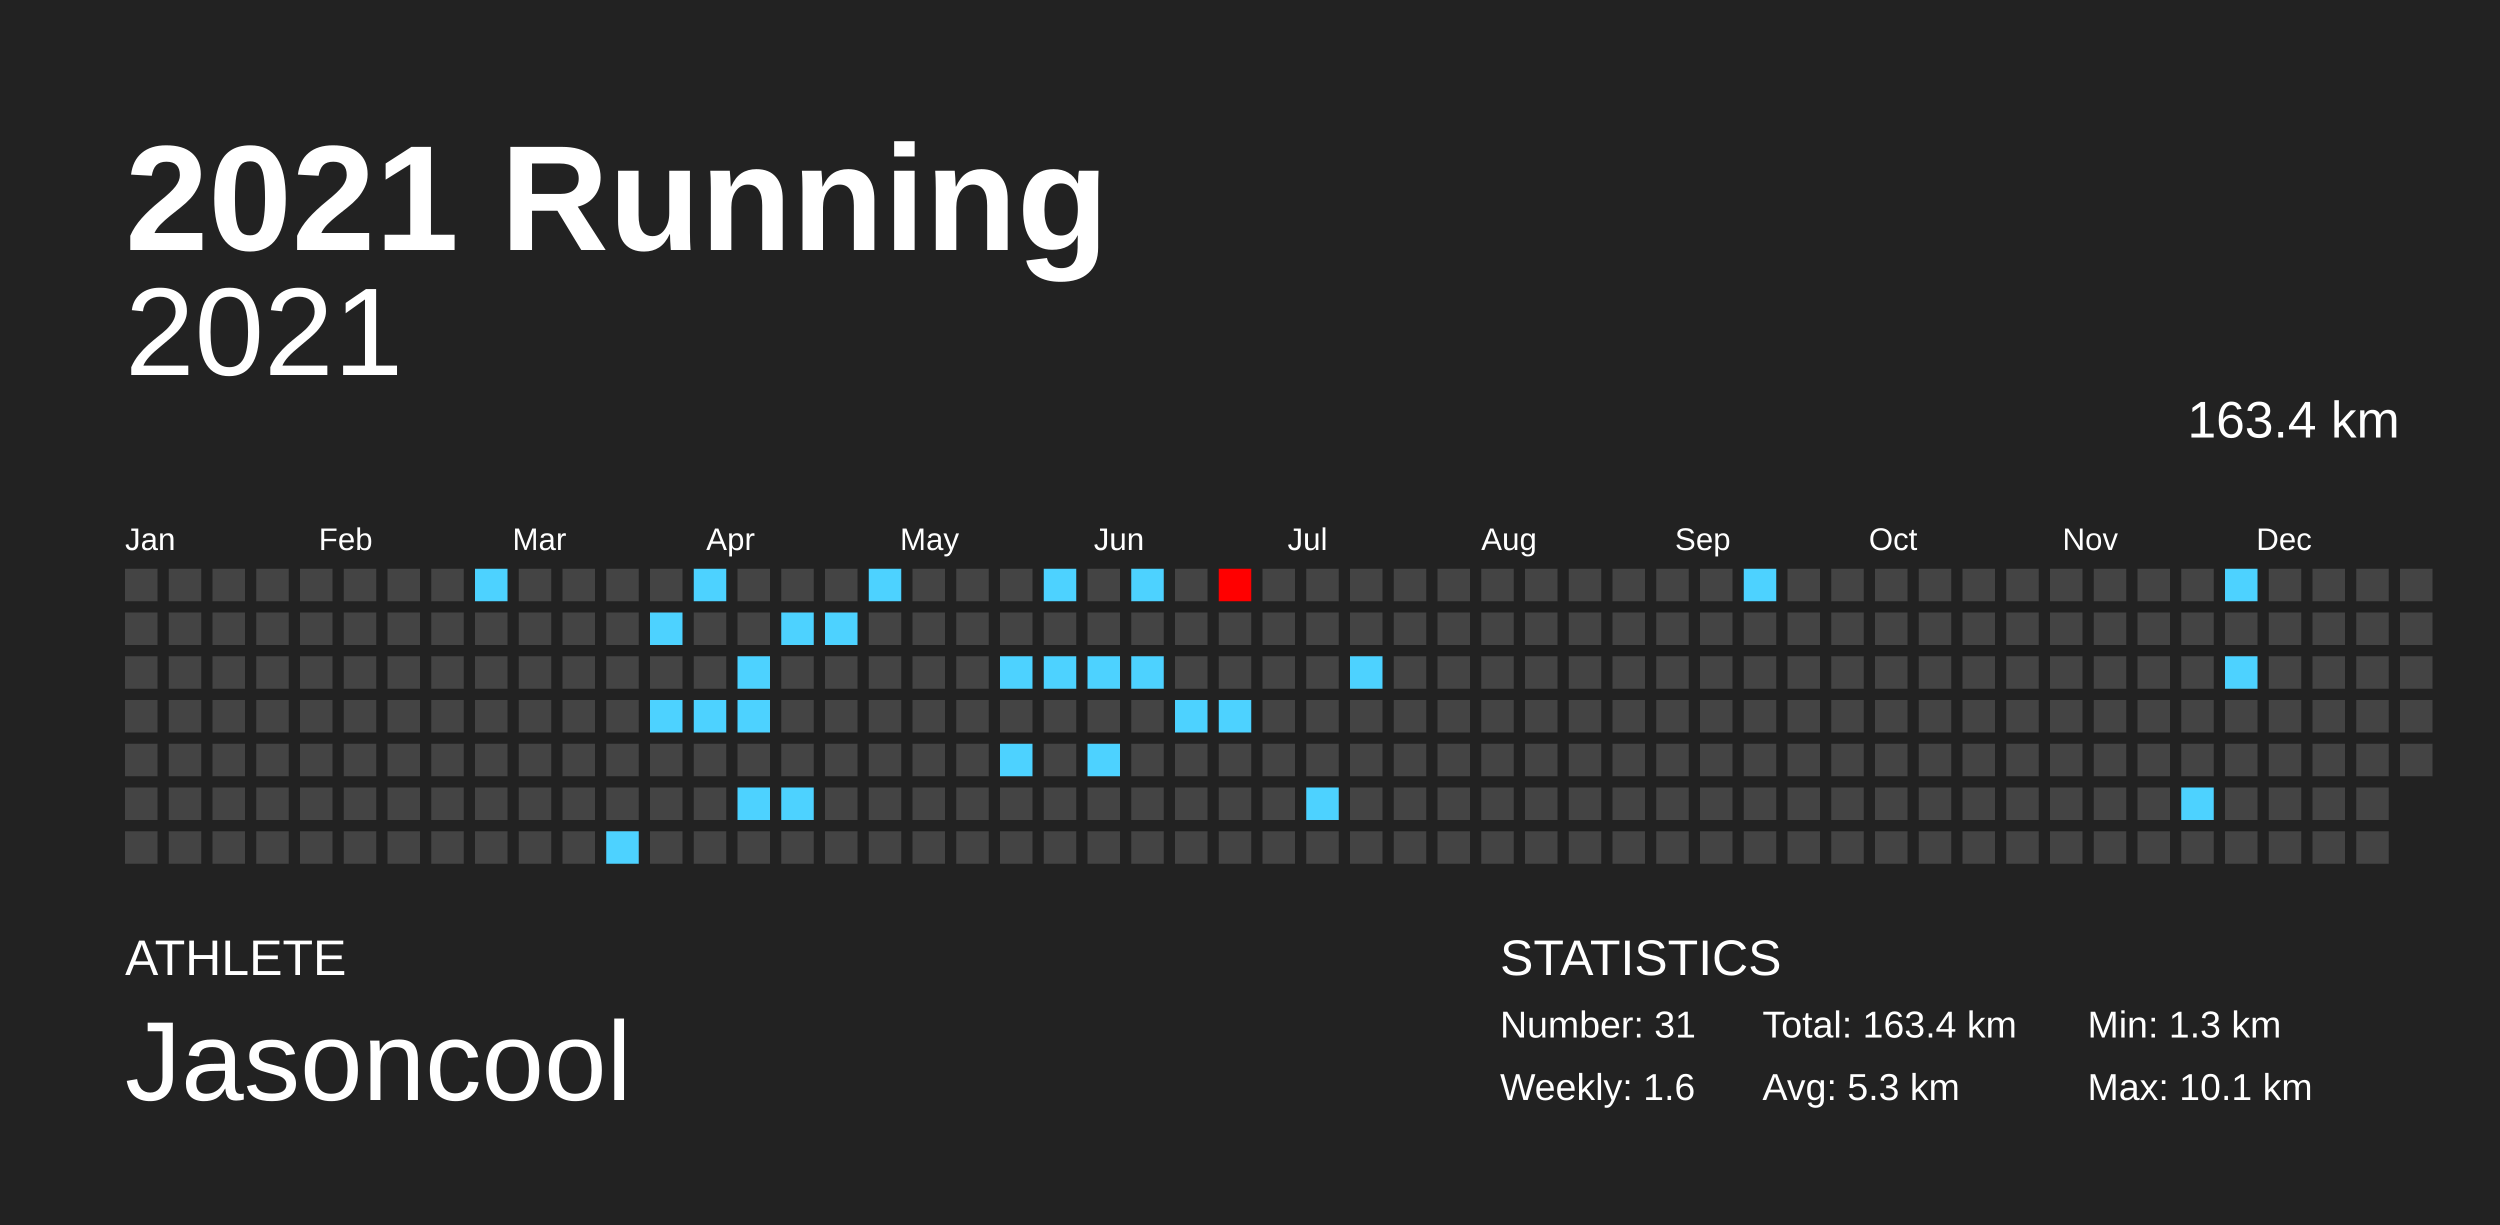
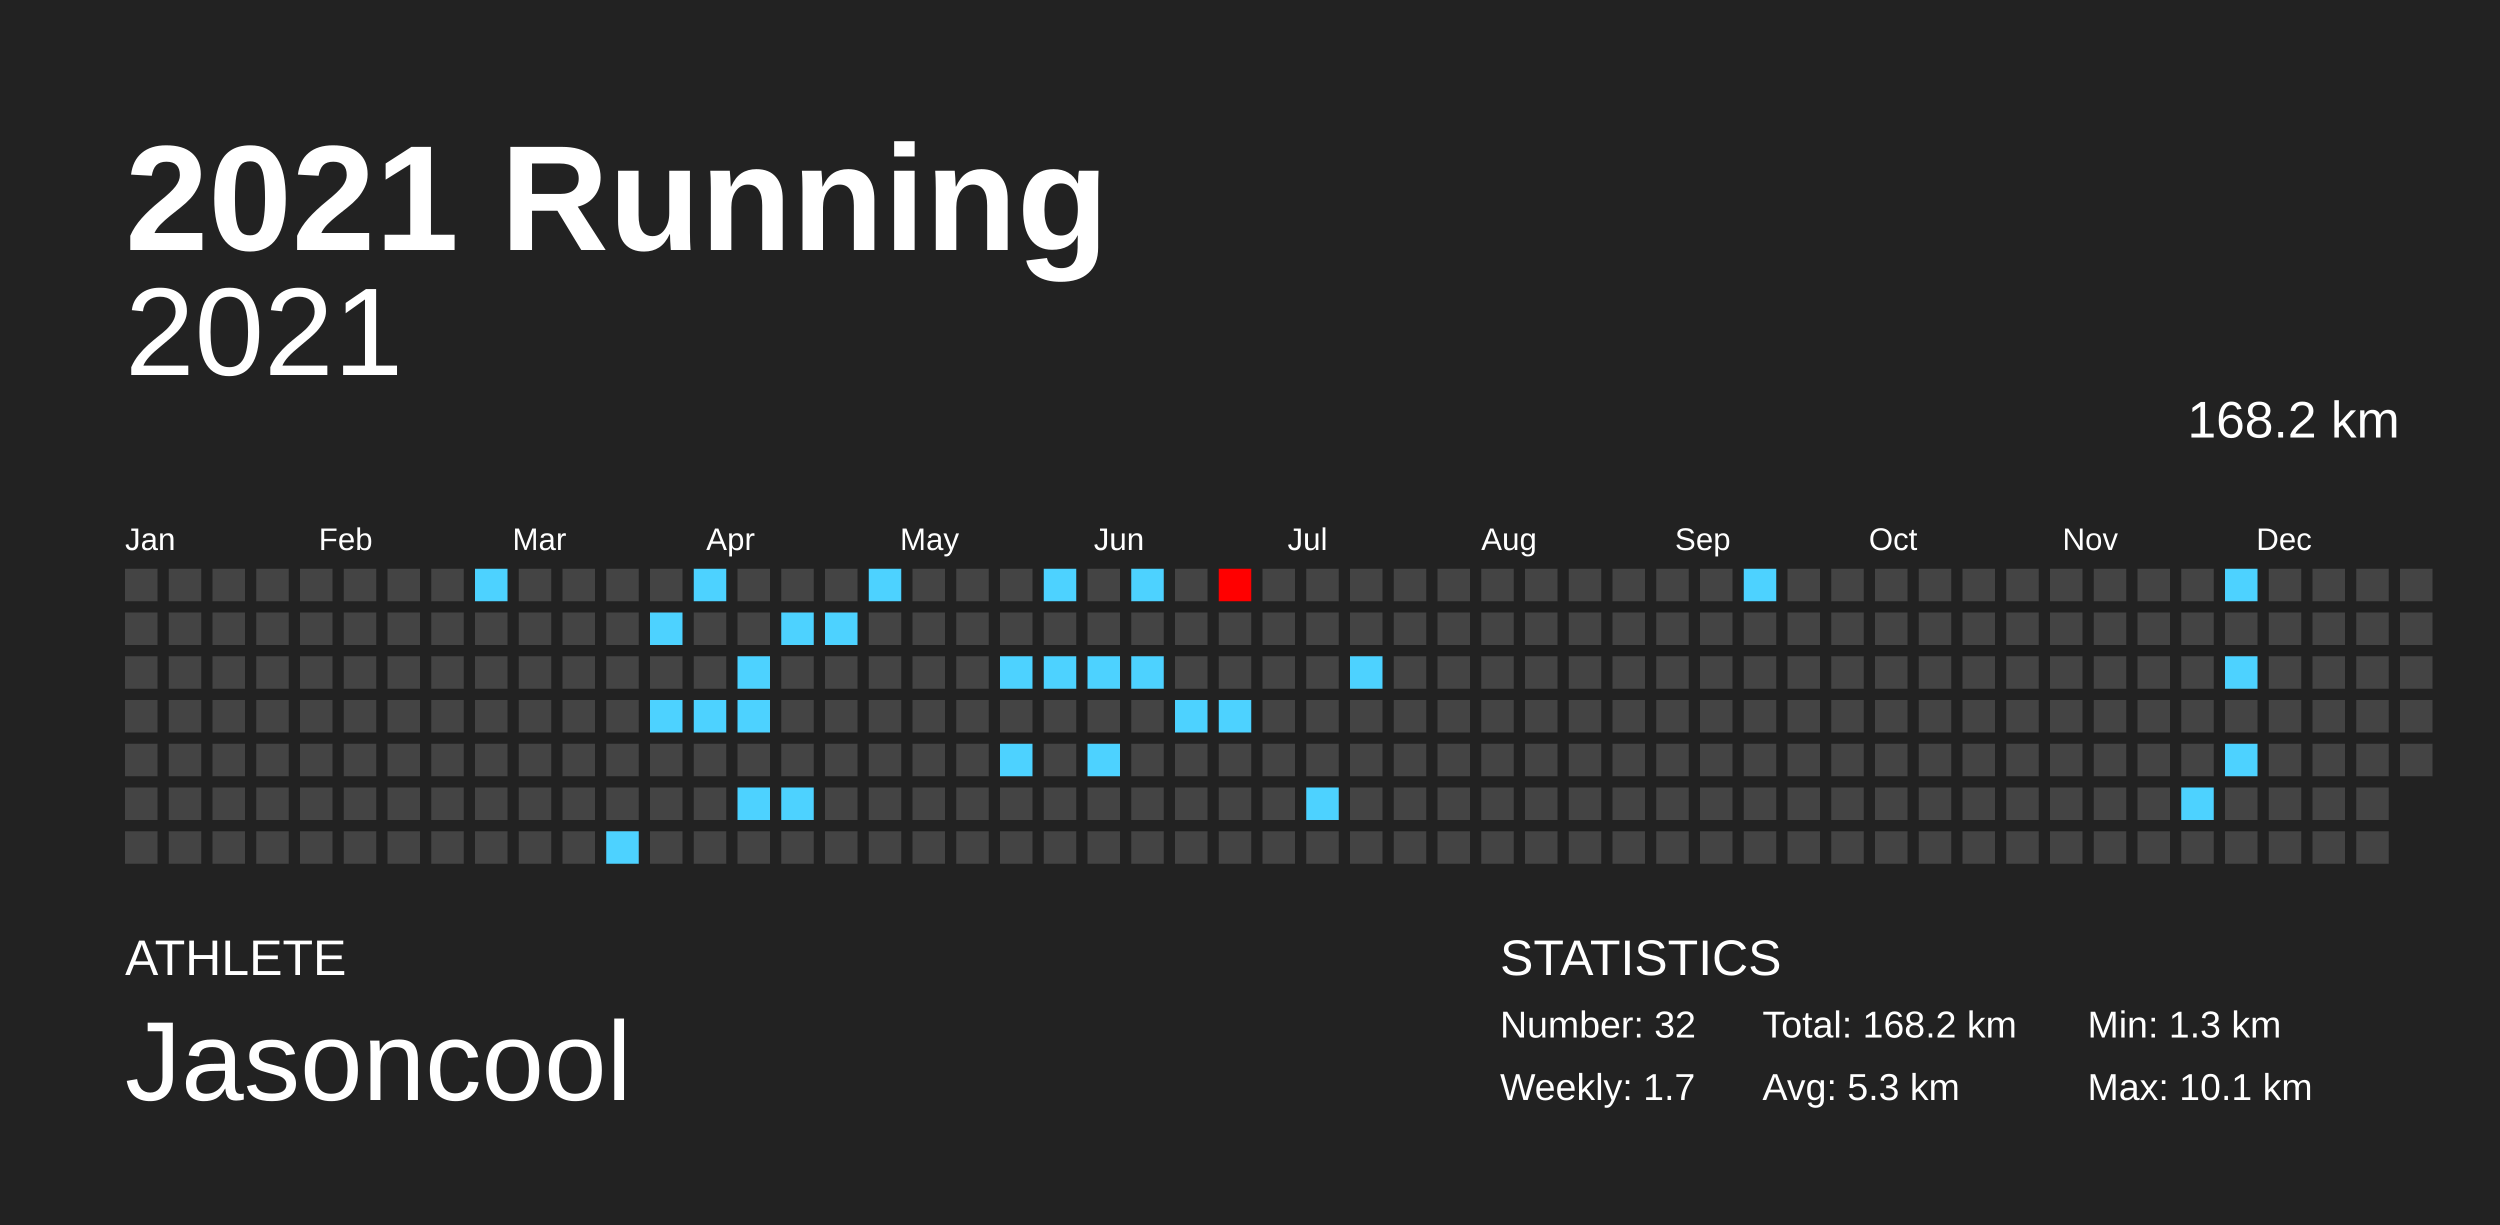
<svg xmlns="http://www.w3.org/2000/svg" baseProfile="full" height="98mm" version="1.1" viewBox="0,0,200,98" width="200mm">
  <defs />
  <rect fill="#222222" height="98" width="200" x="0" y="0" />
  <text fill="#FFFFFF" style="font-size:12px; font-family:Arial; font-weight:bold;" x="10" y="20">2021 Running</text>
  <text fill="#FFFFFF" style="font-size:4px; font-family:Arial" x="10" y="78">ATHLETE</text>
  <text fill="#FFFFFF" style="font-size:9px; font-family:Arial" x="10" y="88">Jasoncool</text>
  <text fill="#FFFFFF" style="font-size:4px; font-family:Arial" x="120" y="78">STATISTICS</text>
-   <text fill="#FFFFFF" style="font-size:3px; font-family:Arial" x="120" y="83">Number: 31</text>
-   <text fill="#FFFFFF" style="font-size:3px; font-family:Arial" x="120" y="88">Weekly: 1.6</text>
-   <text fill="#FFFFFF" style="font-size:3px; font-family:Arial" x="141" y="83">Total: 163.4 km</text>
+   <text fill="#FFFFFF" style="font-size:3px; font-family:Arial" x="120" y="83">Number: 32</text>
+   <text fill="#FFFFFF" style="font-size:3px; font-family:Arial" x="120" y="88">Weekly: 1.7</text>
+   <text fill="#FFFFFF" style="font-size:3px; font-family:Arial" x="141" y="83">Total: 168.2 km</text>
  <text fill="#FFFFFF" style="font-size:3px; font-family:Arial" x="141" y="88">Avg: 5.3 km</text>
  <text fill="#FFFFFF" style="font-size:3px; font-family:Arial" x="167" y="83">Min: 1.3 km</text>
  <text fill="#FFFFFF" style="font-size:3px; font-family:Arial" x="167" y="88">Max: 10.1 km</text>
  <text alignment-baseline="hanging" fill="#FFFFFF" style="font-size:10.0px; font-family:Arial;" x="10" y="30">2021</text>
-   <text alignment-baseline="hanging" fill="#FFFFFF" style="font-size:4.125px; font-family:Arial;" x="175" y="35">163.4 km</text>
+   <text alignment-baseline="hanging" fill="#FFFFFF" style="font-size:4.125px; font-family:Arial;" x="175" y="35">168.2 km</text>
  <text fill="#FFFFFF" style="font-size:2.5px; font-family:Arial" x="10.0" y="44">Jan</text>
  <text fill="#FFFFFF" style="font-size:2.5px; font-family:Arial" x="25.5" y="44">Feb</text>
  <text fill="#FFFFFF" style="font-size:2.5px; font-family:Arial" x="41.0" y="44">Mar</text>
  <text fill="#FFFFFF" style="font-size:2.5px; font-family:Arial" x="56.5" y="44">Apr</text>
  <text fill="#FFFFFF" style="font-size:2.5px; font-family:Arial" x="72.0" y="44">May</text>
  <text fill="#FFFFFF" style="font-size:2.5px; font-family:Arial" x="87.5" y="44">Jun</text>
  <text fill="#FFFFFF" style="font-size:2.5px; font-family:Arial" x="103.0" y="44">Jul</text>
  <text fill="#FFFFFF" style="font-size:2.5px; font-family:Arial" x="118.5" y="44">Aug</text>
  <text fill="#FFFFFF" style="font-size:2.5px; font-family:Arial" x="134.0" y="44">Sep</text>
  <text fill="#FFFFFF" style="font-size:2.5px; font-family:Arial" x="149.5" y="44">Oct</text>
  <text fill="#FFFFFF" style="font-size:2.5px; font-family:Arial" x="165.0" y="44">Nov</text>
  <text fill="#FFFFFF" style="font-size:2.5px; font-family:Arial" x="180.5" y="44">Dec</text>
  <rect fill="#444444" height="2.6" width="2.6" x="10.0" y="45.5" />
  <rect fill="#444444" height="2.6" width="2.6" x="10.0" y="49.0" />
  <rect fill="#444444" height="2.6" width="2.6" x="10.0" y="52.5" />
  <rect fill="#444444" height="2.6" width="2.6" x="10.0" y="56.0" />
  <rect fill="#444444" height="2.6" width="2.6" x="10.0" y="59.5" />
  <rect fill="#444444" height="2.6" width="2.6" x="10.0" y="63.0" />
  <rect fill="#444444" height="2.6" width="2.6" x="10.0" y="66.5" />
  <rect fill="#444444" height="2.6" width="2.6" x="13.5" y="45.5" />
  <rect fill="#444444" height="2.6" width="2.6" x="13.5" y="49.0" />
  <rect fill="#444444" height="2.6" width="2.6" x="13.5" y="52.5" />
  <rect fill="#444444" height="2.6" width="2.6" x="13.5" y="56.0" />
  <rect fill="#444444" height="2.6" width="2.6" x="13.5" y="59.5" />
  <rect fill="#444444" height="2.6" width="2.6" x="13.5" y="63.0" />
  <rect fill="#444444" height="2.6" width="2.6" x="13.5" y="66.5" />
  <rect fill="#444444" height="2.6" width="2.6" x="17.0" y="45.5" />
  <rect fill="#444444" height="2.6" width="2.6" x="17.0" y="49.0" />
  <rect fill="#444444" height="2.6" width="2.6" x="17.0" y="52.5" />
  <rect fill="#444444" height="2.6" width="2.6" x="17.0" y="56.0" />
  <rect fill="#444444" height="2.6" width="2.6" x="17.0" y="59.5" />
  <rect fill="#444444" height="2.6" width="2.6" x="17.0" y="63.0" />
  <rect fill="#444444" height="2.6" width="2.6" x="17.0" y="66.5" />
  <rect fill="#444444" height="2.6" width="2.6" x="20.5" y="45.5" />
  <rect fill="#444444" height="2.6" width="2.6" x="20.5" y="49.0" />
  <rect fill="#444444" height="2.6" width="2.6" x="20.5" y="52.5" />
  <rect fill="#444444" height="2.6" width="2.6" x="20.5" y="56.0" />
  <rect fill="#444444" height="2.6" width="2.6" x="20.5" y="59.5" />
  <rect fill="#444444" height="2.6" width="2.6" x="20.5" y="63.0" />
  <rect fill="#444444" height="2.6" width="2.6" x="20.5" y="66.5" />
  <rect fill="#444444" height="2.6" width="2.6" x="24.0" y="45.5" />
  <rect fill="#444444" height="2.6" width="2.6" x="24.0" y="49.0" />
  <rect fill="#444444" height="2.6" width="2.6" x="24.0" y="52.5" />
  <rect fill="#444444" height="2.6" width="2.6" x="24.0" y="56.0" />
  <rect fill="#444444" height="2.6" width="2.6" x="24.0" y="59.5" />
  <rect fill="#444444" height="2.6" width="2.6" x="24.0" y="63.0" />
  <rect fill="#444444" height="2.6" width="2.6" x="24.0" y="66.5" />
  <rect fill="#444444" height="2.6" width="2.6" x="27.5" y="45.5" />
  <rect fill="#444444" height="2.6" width="2.6" x="27.5" y="49.0" />
  <rect fill="#444444" height="2.6" width="2.6" x="27.5" y="52.5" />
  <rect fill="#444444" height="2.6" width="2.6" x="27.5" y="56.0" />
  <rect fill="#444444" height="2.6" width="2.6" x="27.5" y="59.5" />
  <rect fill="#444444" height="2.6" width="2.6" x="27.5" y="63.0" />
  <rect fill="#444444" height="2.6" width="2.6" x="27.5" y="66.5" />
  <rect fill="#444444" height="2.6" width="2.6" x="31.0" y="45.5" />
  <rect fill="#444444" height="2.6" width="2.6" x="31.0" y="49.0" />
  <rect fill="#444444" height="2.6" width="2.6" x="31.0" y="52.5" />
  <rect fill="#444444" height="2.6" width="2.6" x="31.0" y="56.0" />
  <rect fill="#444444" height="2.6" width="2.6" x="31.0" y="59.5" />
  <rect fill="#444444" height="2.6" width="2.6" x="31.0" y="63.0" />
  <rect fill="#444444" height="2.6" width="2.6" x="31.0" y="66.5" />
  <rect fill="#444444" height="2.6" width="2.6" x="34.5" y="45.5" />
  <rect fill="#444444" height="2.6" width="2.6" x="34.5" y="49.0" />
  <rect fill="#444444" height="2.6" width="2.6" x="34.5" y="52.5" />
  <rect fill="#444444" height="2.6" width="2.6" x="34.5" y="56.0" />
  <rect fill="#444444" height="2.6" width="2.6" x="34.5" y="59.5" />
  <rect fill="#444444" height="2.6" width="2.6" x="34.5" y="63.0" />
  <rect fill="#444444" height="2.6" width="2.6" x="34.5" y="66.5" />
  <rect fill="#4dd2ff" height="2.6" width="2.6" x="38.0" y="45.5" />
  <rect fill="#444444" height="2.6" width="2.6" x="38.0" y="49.0" />
  <rect fill="#444444" height="2.6" width="2.6" x="38.0" y="52.5" />
  <rect fill="#444444" height="2.6" width="2.6" x="38.0" y="56.0" />
  <rect fill="#444444" height="2.6" width="2.6" x="38.0" y="59.5" />
  <rect fill="#444444" height="2.6" width="2.6" x="38.0" y="63.0" />
  <rect fill="#444444" height="2.6" width="2.6" x="38.0" y="66.5" />
  <rect fill="#444444" height="2.6" width="2.6" x="41.5" y="45.5" />
  <rect fill="#444444" height="2.6" width="2.6" x="41.5" y="49.0" />
  <rect fill="#444444" height="2.6" width="2.6" x="41.5" y="52.5" />
  <rect fill="#444444" height="2.6" width="2.6" x="41.5" y="56.0" />
  <rect fill="#444444" height="2.6" width="2.6" x="41.5" y="59.5" />
  <rect fill="#444444" height="2.6" width="2.6" x="41.5" y="63.0" />
  <rect fill="#444444" height="2.6" width="2.6" x="41.5" y="66.5" />
  <rect fill="#444444" height="2.6" width="2.6" x="45.0" y="45.5" />
  <rect fill="#444444" height="2.6" width="2.6" x="45.0" y="49.0" />
  <rect fill="#444444" height="2.6" width="2.6" x="45.0" y="52.5" />
  <rect fill="#444444" height="2.6" width="2.6" x="45.0" y="56.0" />
  <rect fill="#444444" height="2.6" width="2.6" x="45.0" y="59.5" />
  <rect fill="#444444" height="2.6" width="2.6" x="45.0" y="63.0" />
  <rect fill="#444444" height="2.6" width="2.6" x="45.0" y="66.5" />
  <rect fill="#444444" height="2.6" width="2.6" x="48.5" y="45.5" />
  <rect fill="#444444" height="2.6" width="2.6" x="48.5" y="49.0" />
  <rect fill="#444444" height="2.6" width="2.6" x="48.5" y="52.5" />
  <rect fill="#444444" height="2.6" width="2.6" x="48.5" y="56.0" />
  <rect fill="#444444" height="2.6" width="2.6" x="48.5" y="59.5" />
  <rect fill="#444444" height="2.6" width="2.6" x="48.5" y="63.0" />
  <rect fill="#4dd2ff" height="2.6" width="2.6" x="48.5" y="66.5" />
  <rect fill="#444444" height="2.6" width="2.6" x="52.0" y="45.5" />
  <rect fill="#4dd2ff" height="2.6" width="2.6" x="52.0" y="49.0" />
  <rect fill="#444444" height="2.6" width="2.6" x="52.0" y="52.5" />
  <rect fill="#4dd2ff" height="2.6" width="2.6" x="52.0" y="56.0" />
  <rect fill="#444444" height="2.6" width="2.6" x="52.0" y="59.5" />
  <rect fill="#444444" height="2.6" width="2.6" x="52.0" y="63.0" />
  <rect fill="#444444" height="2.6" width="2.6" x="52.0" y="66.5" />
  <rect fill="#4dd2ff" height="2.6" width="2.6" x="55.5" y="45.5" />
  <rect fill="#444444" height="2.6" width="2.6" x="55.5" y="49.0" />
  <rect fill="#444444" height="2.6" width="2.6" x="55.5" y="52.5" />
  <rect fill="#4dd2ff" height="2.6" width="2.6" x="55.5" y="56.0" />
  <rect fill="#444444" height="2.6" width="2.6" x="55.5" y="59.5" />
  <rect fill="#444444" height="2.6" width="2.6" x="55.5" y="63.0" />
  <rect fill="#444444" height="2.6" width="2.6" x="55.5" y="66.5" />
  <rect fill="#444444" height="2.6" width="2.6" x="59.0" y="45.5" />
  <rect fill="#444444" height="2.6" width="2.6" x="59.0" y="49.0" />
  <rect fill="#4dd2ff" height="2.6" width="2.6" x="59.0" y="52.5" />
  <rect fill="#4dd2ff" height="2.6" width="2.6" x="59.0" y="56.0" />
  <rect fill="#444444" height="2.6" width="2.6" x="59.0" y="59.5" />
  <rect fill="#4dd2ff" height="2.6" width="2.6" x="59.0" y="63.0" />
  <rect fill="#444444" height="2.6" width="2.6" x="59.0" y="66.5" />
  <rect fill="#444444" height="2.6" width="2.6" x="62.5" y="45.5" />
  <rect fill="#4dd2ff" height="2.6" width="2.6" x="62.5" y="49.0" />
  <rect fill="#444444" height="2.6" width="2.6" x="62.5" y="52.5" />
  <rect fill="#444444" height="2.6" width="2.6" x="62.5" y="56.0" />
  <rect fill="#444444" height="2.6" width="2.6" x="62.5" y="59.5" />
  <rect fill="#4dd2ff" height="2.6" width="2.6" x="62.5" y="63.0" />
  <rect fill="#444444" height="2.6" width="2.6" x="62.5" y="66.5" />
  <rect fill="#444444" height="2.6" width="2.6" x="66.0" y="45.5" />
  <rect fill="#4dd2ff" height="2.6" width="2.6" x="66.0" y="49.0" />
  <rect fill="#444444" height="2.6" width="2.6" x="66.0" y="52.5" />
  <rect fill="#444444" height="2.6" width="2.6" x="66.0" y="56.0" />
  <rect fill="#444444" height="2.6" width="2.6" x="66.0" y="59.5" />
  <rect fill="#444444" height="2.6" width="2.6" x="66.0" y="63.0" />
  <rect fill="#444444" height="2.6" width="2.6" x="66.0" y="66.5" />
  <rect fill="#4dd2ff" height="2.6" width="2.6" x="69.5" y="45.5" />
  <rect fill="#444444" height="2.6" width="2.6" x="69.5" y="49.0" />
  <rect fill="#444444" height="2.6" width="2.6" x="69.5" y="52.5" />
  <rect fill="#444444" height="2.6" width="2.6" x="69.5" y="56.0" />
  <rect fill="#444444" height="2.6" width="2.6" x="69.5" y="59.5" />
  <rect fill="#444444" height="2.6" width="2.6" x="69.5" y="63.0" />
  <rect fill="#444444" height="2.6" width="2.6" x="69.5" y="66.5" />
  <rect fill="#444444" height="2.6" width="2.6" x="73.0" y="45.5" />
  <rect fill="#444444" height="2.6" width="2.6" x="73.0" y="49.0" />
  <rect fill="#444444" height="2.6" width="2.6" x="73.0" y="52.5" />
  <rect fill="#444444" height="2.6" width="2.6" x="73.0" y="56.0" />
  <rect fill="#444444" height="2.6" width="2.6" x="73.0" y="59.5" />
  <rect fill="#444444" height="2.6" width="2.6" x="73.0" y="63.0" />
  <rect fill="#444444" height="2.6" width="2.6" x="73.0" y="66.5" />
  <rect fill="#444444" height="2.6" width="2.6" x="76.5" y="45.5" />
  <rect fill="#444444" height="2.6" width="2.6" x="76.5" y="49.0" />
  <rect fill="#444444" height="2.6" width="2.6" x="76.5" y="52.5" />
  <rect fill="#444444" height="2.6" width="2.6" x="76.5" y="56.0" />
  <rect fill="#444444" height="2.6" width="2.6" x="76.5" y="59.5" />
  <rect fill="#444444" height="2.6" width="2.6" x="76.5" y="63.0" />
  <rect fill="#444444" height="2.6" width="2.6" x="76.5" y="66.5" />
  <rect fill="#444444" height="2.6" width="2.6" x="80.0" y="45.5" />
  <rect fill="#444444" height="2.6" width="2.6" x="80.0" y="49.0" />
  <rect fill="#4dd2ff" height="2.6" width="2.6" x="80.0" y="52.5" />
  <rect fill="#444444" height="2.6" width="2.6" x="80.0" y="56.0" />
  <rect fill="#4dd2ff" height="2.6" width="2.6" x="80.0" y="59.5" />
  <rect fill="#444444" height="2.6" width="2.6" x="80.0" y="63.0" />
  <rect fill="#444444" height="2.6" width="2.6" x="80.0" y="66.5" />
  <rect fill="#4dd2ff" height="2.6" width="2.6" x="83.5" y="45.5" />
  <rect fill="#444444" height="2.6" width="2.6" x="83.5" y="49.0" />
  <rect fill="#4dd2ff" height="2.6" width="2.6" x="83.5" y="52.5" />
  <rect fill="#444444" height="2.6" width="2.6" x="83.5" y="56.0" />
  <rect fill="#444444" height="2.6" width="2.6" x="83.5" y="59.5" />
  <rect fill="#444444" height="2.6" width="2.6" x="83.5" y="63.0" />
  <rect fill="#444444" height="2.6" width="2.6" x="83.5" y="66.5" />
  <rect fill="#444444" height="2.6" width="2.6" x="87.0" y="45.5" />
  <rect fill="#444444" height="2.6" width="2.6" x="87.0" y="49.0" />
  <rect fill="#4dd2ff" height="2.6" width="2.6" x="87.0" y="52.5" />
  <rect fill="#444444" height="2.6" width="2.6" x="87.0" y="56.0" />
  <rect fill="#4dd2ff" height="2.6" width="2.6" x="87.0" y="59.5" />
  <rect fill="#444444" height="2.6" width="2.6" x="87.0" y="63.0" />
  <rect fill="#444444" height="2.6" width="2.6" x="87.0" y="66.5" />
  <rect fill="#4dd2ff" height="2.6" width="2.6" x="90.5" y="45.5" />
  <rect fill="#444444" height="2.6" width="2.6" x="90.5" y="49.0" />
  <rect fill="#4dd2ff" height="2.6" width="2.6" x="90.5" y="52.5" />
  <rect fill="#444444" height="2.6" width="2.6" x="90.5" y="56.0" />
  <rect fill="#444444" height="2.6" width="2.6" x="90.5" y="59.5" />
  <rect fill="#444444" height="2.6" width="2.6" x="90.5" y="63.0" />
  <rect fill="#444444" height="2.6" width="2.6" x="90.5" y="66.5" />
  <rect fill="#444444" height="2.6" width="2.6" x="94.0" y="45.5" />
  <rect fill="#444444" height="2.6" width="2.6" x="94.0" y="49.0" />
  <rect fill="#444444" height="2.6" width="2.6" x="94.0" y="52.5" />
  <rect fill="#4dd2ff" height="2.6" width="2.6" x="94.0" y="56.0" />
  <rect fill="#444444" height="2.6" width="2.6" x="94.0" y="59.5" />
  <rect fill="#444444" height="2.6" width="2.6" x="94.0" y="63.0" />
  <rect fill="#444444" height="2.6" width="2.6" x="94.0" y="66.5" />
  <rect fill="#ff0000" height="2.6" width="2.6" x="97.5" y="45.5" />
  <rect fill="#444444" height="2.6" width="2.6" x="97.5" y="49.0" />
  <rect fill="#444444" height="2.6" width="2.6" x="97.5" y="52.5" />
  <rect fill="#4dd2ff" height="2.6" width="2.6" x="97.5" y="56.0" />
  <rect fill="#444444" height="2.6" width="2.6" x="97.5" y="59.5" />
  <rect fill="#444444" height="2.6" width="2.6" x="97.5" y="63.0" />
  <rect fill="#444444" height="2.6" width="2.6" x="97.5" y="66.5" />
  <rect fill="#444444" height="2.6" width="2.6" x="101.0" y="45.5" />
  <rect fill="#444444" height="2.6" width="2.6" x="101.0" y="49.0" />
  <rect fill="#444444" height="2.6" width="2.6" x="101.0" y="52.5" />
  <rect fill="#444444" height="2.6" width="2.6" x="101.0" y="56.0" />
  <rect fill="#444444" height="2.6" width="2.6" x="101.0" y="59.5" />
  <rect fill="#444444" height="2.6" width="2.6" x="101.0" y="63.0" />
  <rect fill="#444444" height="2.6" width="2.6" x="101.0" y="66.5" />
  <rect fill="#444444" height="2.6" width="2.6" x="104.5" y="45.5" />
  <rect fill="#444444" height="2.6" width="2.6" x="104.5" y="49.0" />
  <rect fill="#444444" height="2.6" width="2.6" x="104.5" y="52.5" />
  <rect fill="#444444" height="2.6" width="2.6" x="104.5" y="56.0" />
  <rect fill="#444444" height="2.6" width="2.6" x="104.5" y="59.5" />
  <rect fill="#4dd2ff" height="2.6" width="2.6" x="104.5" y="63.0" />
  <rect fill="#444444" height="2.6" width="2.6" x="104.5" y="66.5" />
  <rect fill="#444444" height="2.6" width="2.6" x="108.0" y="45.5" />
  <rect fill="#444444" height="2.6" width="2.6" x="108.0" y="49.0" />
  <rect fill="#4dd2ff" height="2.6" width="2.6" x="108.0" y="52.5" />
  <rect fill="#444444" height="2.6" width="2.6" x="108.0" y="56.0" />
  <rect fill="#444444" height="2.6" width="2.6" x="108.0" y="59.5" />
  <rect fill="#444444" height="2.6" width="2.6" x="108.0" y="63.0" />
  <rect fill="#444444" height="2.6" width="2.6" x="108.0" y="66.5" />
  <rect fill="#444444" height="2.6" width="2.6" x="111.5" y="45.5" />
  <rect fill="#444444" height="2.6" width="2.6" x="111.5" y="49.0" />
  <rect fill="#444444" height="2.6" width="2.6" x="111.5" y="52.5" />
  <rect fill="#444444" height="2.6" width="2.6" x="111.5" y="56.0" />
  <rect fill="#444444" height="2.6" width="2.6" x="111.5" y="59.5" />
  <rect fill="#444444" height="2.6" width="2.6" x="111.5" y="63.0" />
  <rect fill="#444444" height="2.6" width="2.6" x="111.5" y="66.5" />
  <rect fill="#444444" height="2.6" width="2.6" x="115.0" y="45.5" />
  <rect fill="#444444" height="2.6" width="2.6" x="115.0" y="49.0" />
  <rect fill="#444444" height="2.6" width="2.6" x="115.0" y="52.5" />
  <rect fill="#444444" height="2.6" width="2.6" x="115.0" y="56.0" />
  <rect fill="#444444" height="2.6" width="2.6" x="115.0" y="59.5" />
  <rect fill="#444444" height="2.6" width="2.6" x="115.0" y="63.0" />
  <rect fill="#444444" height="2.6" width="2.6" x="115.0" y="66.5" />
  <rect fill="#444444" height="2.6" width="2.6" x="118.5" y="45.5" />
  <rect fill="#444444" height="2.6" width="2.6" x="118.5" y="49.0" />
  <rect fill="#444444" height="2.6" width="2.6" x="118.5" y="52.5" />
  <rect fill="#444444" height="2.6" width="2.6" x="118.5" y="56.0" />
  <rect fill="#444444" height="2.6" width="2.6" x="118.5" y="59.5" />
  <rect fill="#444444" height="2.6" width="2.6" x="118.5" y="63.0" />
  <rect fill="#444444" height="2.6" width="2.6" x="118.5" y="66.5" />
  <rect fill="#444444" height="2.6" width="2.6" x="122.0" y="45.5" />
  <rect fill="#444444" height="2.6" width="2.6" x="122.0" y="49.0" />
  <rect fill="#444444" height="2.6" width="2.6" x="122.0" y="52.5" />
  <rect fill="#444444" height="2.6" width="2.6" x="122.0" y="56.0" />
  <rect fill="#444444" height="2.6" width="2.6" x="122.0" y="59.5" />
  <rect fill="#444444" height="2.6" width="2.6" x="122.0" y="63.0" />
  <rect fill="#444444" height="2.6" width="2.6" x="122.0" y="66.5" />
  <rect fill="#444444" height="2.6" width="2.6" x="125.5" y="45.5" />
  <rect fill="#444444" height="2.6" width="2.6" x="125.5" y="49.0" />
  <rect fill="#444444" height="2.6" width="2.6" x="125.5" y="52.5" />
  <rect fill="#444444" height="2.6" width="2.6" x="125.5" y="56.0" />
  <rect fill="#444444" height="2.6" width="2.6" x="125.5" y="59.5" />
  <rect fill="#444444" height="2.6" width="2.6" x="125.5" y="63.0" />
  <rect fill="#444444" height="2.6" width="2.6" x="125.5" y="66.5" />
  <rect fill="#444444" height="2.6" width="2.6" x="129.0" y="45.5" />
  <rect fill="#444444" height="2.6" width="2.6" x="129.0" y="49.0" />
  <rect fill="#444444" height="2.6" width="2.6" x="129.0" y="52.5" />
  <rect fill="#444444" height="2.6" width="2.6" x="129.0" y="56.0" />
  <rect fill="#444444" height="2.6" width="2.6" x="129.0" y="59.5" />
  <rect fill="#444444" height="2.6" width="2.6" x="129.0" y="63.0" />
  <rect fill="#444444" height="2.6" width="2.6" x="129.0" y="66.5" />
  <rect fill="#444444" height="2.6" width="2.6" x="132.5" y="45.5" />
  <rect fill="#444444" height="2.6" width="2.6" x="132.5" y="49.0" />
  <rect fill="#444444" height="2.6" width="2.6" x="132.5" y="52.5" />
  <rect fill="#444444" height="2.6" width="2.6" x="132.5" y="56.0" />
  <rect fill="#444444" height="2.6" width="2.6" x="132.5" y="59.5" />
  <rect fill="#444444" height="2.6" width="2.6" x="132.5" y="63.0" />
  <rect fill="#444444" height="2.6" width="2.6" x="132.5" y="66.5" />
  <rect fill="#444444" height="2.6" width="2.6" x="136.0" y="45.5" />
  <rect fill="#444444" height="2.6" width="2.6" x="136.0" y="49.0" />
  <rect fill="#444444" height="2.6" width="2.6" x="136.0" y="52.5" />
  <rect fill="#444444" height="2.6" width="2.6" x="136.0" y="56.0" />
  <rect fill="#444444" height="2.6" width="2.6" x="136.0" y="59.5" />
  <rect fill="#444444" height="2.6" width="2.6" x="136.0" y="63.0" />
  <rect fill="#444444" height="2.6" width="2.6" x="136.0" y="66.5" />
  <rect fill="#4dd2ff" height="2.6" width="2.6" x="139.5" y="45.5" />
  <rect fill="#444444" height="2.6" width="2.6" x="139.5" y="49.0" />
  <rect fill="#444444" height="2.6" width="2.6" x="139.5" y="52.5" />
  <rect fill="#444444" height="2.6" width="2.6" x="139.5" y="56.0" />
  <rect fill="#444444" height="2.6" width="2.6" x="139.5" y="59.5" />
  <rect fill="#444444" height="2.6" width="2.6" x="139.5" y="63.0" />
  <rect fill="#444444" height="2.6" width="2.6" x="139.5" y="66.5" />
  <rect fill="#444444" height="2.6" width="2.6" x="143.0" y="45.5" />
  <rect fill="#444444" height="2.6" width="2.6" x="143.0" y="49.0" />
  <rect fill="#444444" height="2.6" width="2.6" x="143.0" y="52.5" />
  <rect fill="#444444" height="2.6" width="2.6" x="143.0" y="56.0" />
  <rect fill="#444444" height="2.6" width="2.6" x="143.0" y="59.5" />
  <rect fill="#444444" height="2.6" width="2.6" x="143.0" y="63.0" />
  <rect fill="#444444" height="2.6" width="2.6" x="143.0" y="66.5" />
  <rect fill="#444444" height="2.6" width="2.6" x="146.5" y="45.5" />
  <rect fill="#444444" height="2.6" width="2.6" x="146.5" y="49.0" />
  <rect fill="#444444" height="2.6" width="2.6" x="146.5" y="52.5" />
  <rect fill="#444444" height="2.6" width="2.6" x="146.5" y="56.0" />
  <rect fill="#444444" height="2.6" width="2.6" x="146.5" y="59.5" />
  <rect fill="#444444" height="2.6" width="2.6" x="146.5" y="63.0" />
  <rect fill="#444444" height="2.6" width="2.6" x="146.5" y="66.5" />
  <rect fill="#444444" height="2.6" width="2.6" x="150.0" y="45.5" />
  <rect fill="#444444" height="2.6" width="2.6" x="150.0" y="49.0" />
  <rect fill="#444444" height="2.6" width="2.6" x="150.0" y="52.5" />
  <rect fill="#444444" height="2.6" width="2.6" x="150.0" y="56.0" />
  <rect fill="#444444" height="2.6" width="2.6" x="150.0" y="59.5" />
  <rect fill="#444444" height="2.6" width="2.6" x="150.0" y="63.0" />
  <rect fill="#444444" height="2.6" width="2.6" x="150.0" y="66.5" />
  <rect fill="#444444" height="2.6" width="2.6" x="153.5" y="45.5" />
  <rect fill="#444444" height="2.6" width="2.6" x="153.5" y="49.0" />
  <rect fill="#444444" height="2.6" width="2.6" x="153.5" y="52.5" />
  <rect fill="#444444" height="2.6" width="2.6" x="153.5" y="56.0" />
  <rect fill="#444444" height="2.6" width="2.6" x="153.5" y="59.5" />
  <rect fill="#444444" height="2.6" width="2.6" x="153.5" y="63.0" />
  <rect fill="#444444" height="2.6" width="2.6" x="153.5" y="66.5" />
  <rect fill="#444444" height="2.6" width="2.6" x="157.0" y="45.5" />
  <rect fill="#444444" height="2.6" width="2.6" x="157.0" y="49.0" />
  <rect fill="#444444" height="2.6" width="2.6" x="157.0" y="52.5" />
  <rect fill="#444444" height="2.6" width="2.6" x="157.0" y="56.0" />
  <rect fill="#444444" height="2.6" width="2.6" x="157.0" y="59.5" />
  <rect fill="#444444" height="2.6" width="2.6" x="157.0" y="63.0" />
  <rect fill="#444444" height="2.6" width="2.6" x="157.0" y="66.5" />
  <rect fill="#444444" height="2.6" width="2.6" x="160.5" y="45.5" />
  <rect fill="#444444" height="2.6" width="2.6" x="160.5" y="49.0" />
  <rect fill="#444444" height="2.6" width="2.6" x="160.5" y="52.5" />
  <rect fill="#444444" height="2.6" width="2.6" x="160.5" y="56.0" />
  <rect fill="#444444" height="2.6" width="2.6" x="160.5" y="59.5" />
  <rect fill="#444444" height="2.6" width="2.6" x="160.5" y="63.0" />
  <rect fill="#444444" height="2.6" width="2.6" x="160.5" y="66.5" />
  <rect fill="#444444" height="2.6" width="2.6" x="164.0" y="45.5" />
  <rect fill="#444444" height="2.6" width="2.6" x="164.0" y="49.0" />
  <rect fill="#444444" height="2.6" width="2.6" x="164.0" y="52.5" />
  <rect fill="#444444" height="2.6" width="2.6" x="164.0" y="56.0" />
  <rect fill="#444444" height="2.6" width="2.6" x="164.0" y="59.5" />
  <rect fill="#444444" height="2.6" width="2.6" x="164.0" y="63.0" />
  <rect fill="#444444" height="2.6" width="2.6" x="164.0" y="66.5" />
  <rect fill="#444444" height="2.6" width="2.6" x="167.5" y="45.5" />
  <rect fill="#444444" height="2.6" width="2.6" x="167.5" y="49.0" />
  <rect fill="#444444" height="2.6" width="2.6" x="167.5" y="52.5" />
  <rect fill="#444444" height="2.6" width="2.6" x="167.5" y="56.0" />
  <rect fill="#444444" height="2.6" width="2.6" x="167.5" y="59.5" />
  <rect fill="#444444" height="2.6" width="2.6" x="167.5" y="63.0" />
  <rect fill="#444444" height="2.6" width="2.6" x="167.5" y="66.5" />
  <rect fill="#444444" height="2.6" width="2.6" x="171.0" y="45.5" />
  <rect fill="#444444" height="2.6" width="2.6" x="171.0" y="49.0" />
  <rect fill="#444444" height="2.6" width="2.6" x="171.0" y="52.5" />
  <rect fill="#444444" height="2.6" width="2.6" x="171.0" y="56.0" />
  <rect fill="#444444" height="2.6" width="2.6" x="171.0" y="59.5" />
  <rect fill="#444444" height="2.6" width="2.6" x="171.0" y="63.0" />
  <rect fill="#444444" height="2.6" width="2.6" x="171.0" y="66.5" />
  <rect fill="#444444" height="2.6" width="2.6" x="174.5" y="45.5" />
  <rect fill="#444444" height="2.6" width="2.6" x="174.5" y="49.0" />
  <rect fill="#444444" height="2.6" width="2.6" x="174.5" y="52.5" />
  <rect fill="#444444" height="2.6" width="2.6" x="174.5" y="56.0" />
  <rect fill="#444444" height="2.6" width="2.6" x="174.5" y="59.5" />
  <rect fill="#4dd2ff" height="2.6" width="2.6" x="174.5" y="63.0" />
  <rect fill="#444444" height="2.6" width="2.6" x="174.5" y="66.5" />
  <rect fill="#4dd2ff" height="2.6" width="2.6" x="178.0" y="45.5" />
  <rect fill="#444444" height="2.6" width="2.6" x="178.0" y="49.0" />
  <rect fill="#4dd2ff" height="2.6" width="2.6" x="178.0" y="52.5" />
  <rect fill="#444444" height="2.6" width="2.6" x="178.0" y="56.0" />
-   <rect fill="#444444" height="2.6" width="2.6" x="178.0" y="59.5" />
+   <rect fill="#4dd2ff" height="2.6" width="2.6" x="178.0" y="59.5" />
  <rect fill="#444444" height="2.6" width="2.6" x="178.0" y="63.0" />
  <rect fill="#444444" height="2.6" width="2.6" x="178.0" y="66.5" />
  <rect fill="#444444" height="2.6" width="2.6" x="181.5" y="45.5" />
  <rect fill="#444444" height="2.6" width="2.6" x="181.5" y="49.0" />
  <rect fill="#444444" height="2.6" width="2.6" x="181.5" y="52.5" />
  <rect fill="#444444" height="2.6" width="2.6" x="181.5" y="56.0" />
  <rect fill="#444444" height="2.6" width="2.6" x="181.5" y="59.5" />
  <rect fill="#444444" height="2.6" width="2.6" x="181.5" y="63.0" />
  <rect fill="#444444" height="2.6" width="2.6" x="181.5" y="66.5" />
  <rect fill="#444444" height="2.6" width="2.6" x="185.0" y="45.5" />
  <rect fill="#444444" height="2.6" width="2.6" x="185.0" y="49.0" />
  <rect fill="#444444" height="2.6" width="2.6" x="185.0" y="52.5" />
  <rect fill="#444444" height="2.6" width="2.6" x="185.0" y="56.0" />
  <rect fill="#444444" height="2.6" width="2.6" x="185.0" y="59.5" />
  <rect fill="#444444" height="2.6" width="2.6" x="185.0" y="63.0" />
  <rect fill="#444444" height="2.6" width="2.6" x="185.0" y="66.5" />
  <rect fill="#444444" height="2.6" width="2.6" x="188.5" y="45.5" />
  <rect fill="#444444" height="2.6" width="2.6" x="188.5" y="49.0" />
  <rect fill="#444444" height="2.6" width="2.6" x="188.5" y="52.5" />
  <rect fill="#444444" height="2.6" width="2.6" x="188.5" y="56.0" />
  <rect fill="#444444" height="2.6" width="2.6" x="188.5" y="59.5" />
  <rect fill="#444444" height="2.6" width="2.6" x="188.5" y="63.0" />
  <rect fill="#444444" height="2.6" width="2.6" x="188.5" y="66.5" />
  <rect fill="#444444" height="2.6" width="2.6" x="192.0" y="45.5" />
  <rect fill="#444444" height="2.6" width="2.6" x="192.0" y="49.0" />
  <rect fill="#444444" height="2.6" width="2.6" x="192.0" y="52.5" />
  <rect fill="#444444" height="2.6" width="2.6" x="192.0" y="56.0" />
  <rect fill="#444444" height="2.6" width="2.6" x="192.0" y="59.5" />
</svg>
